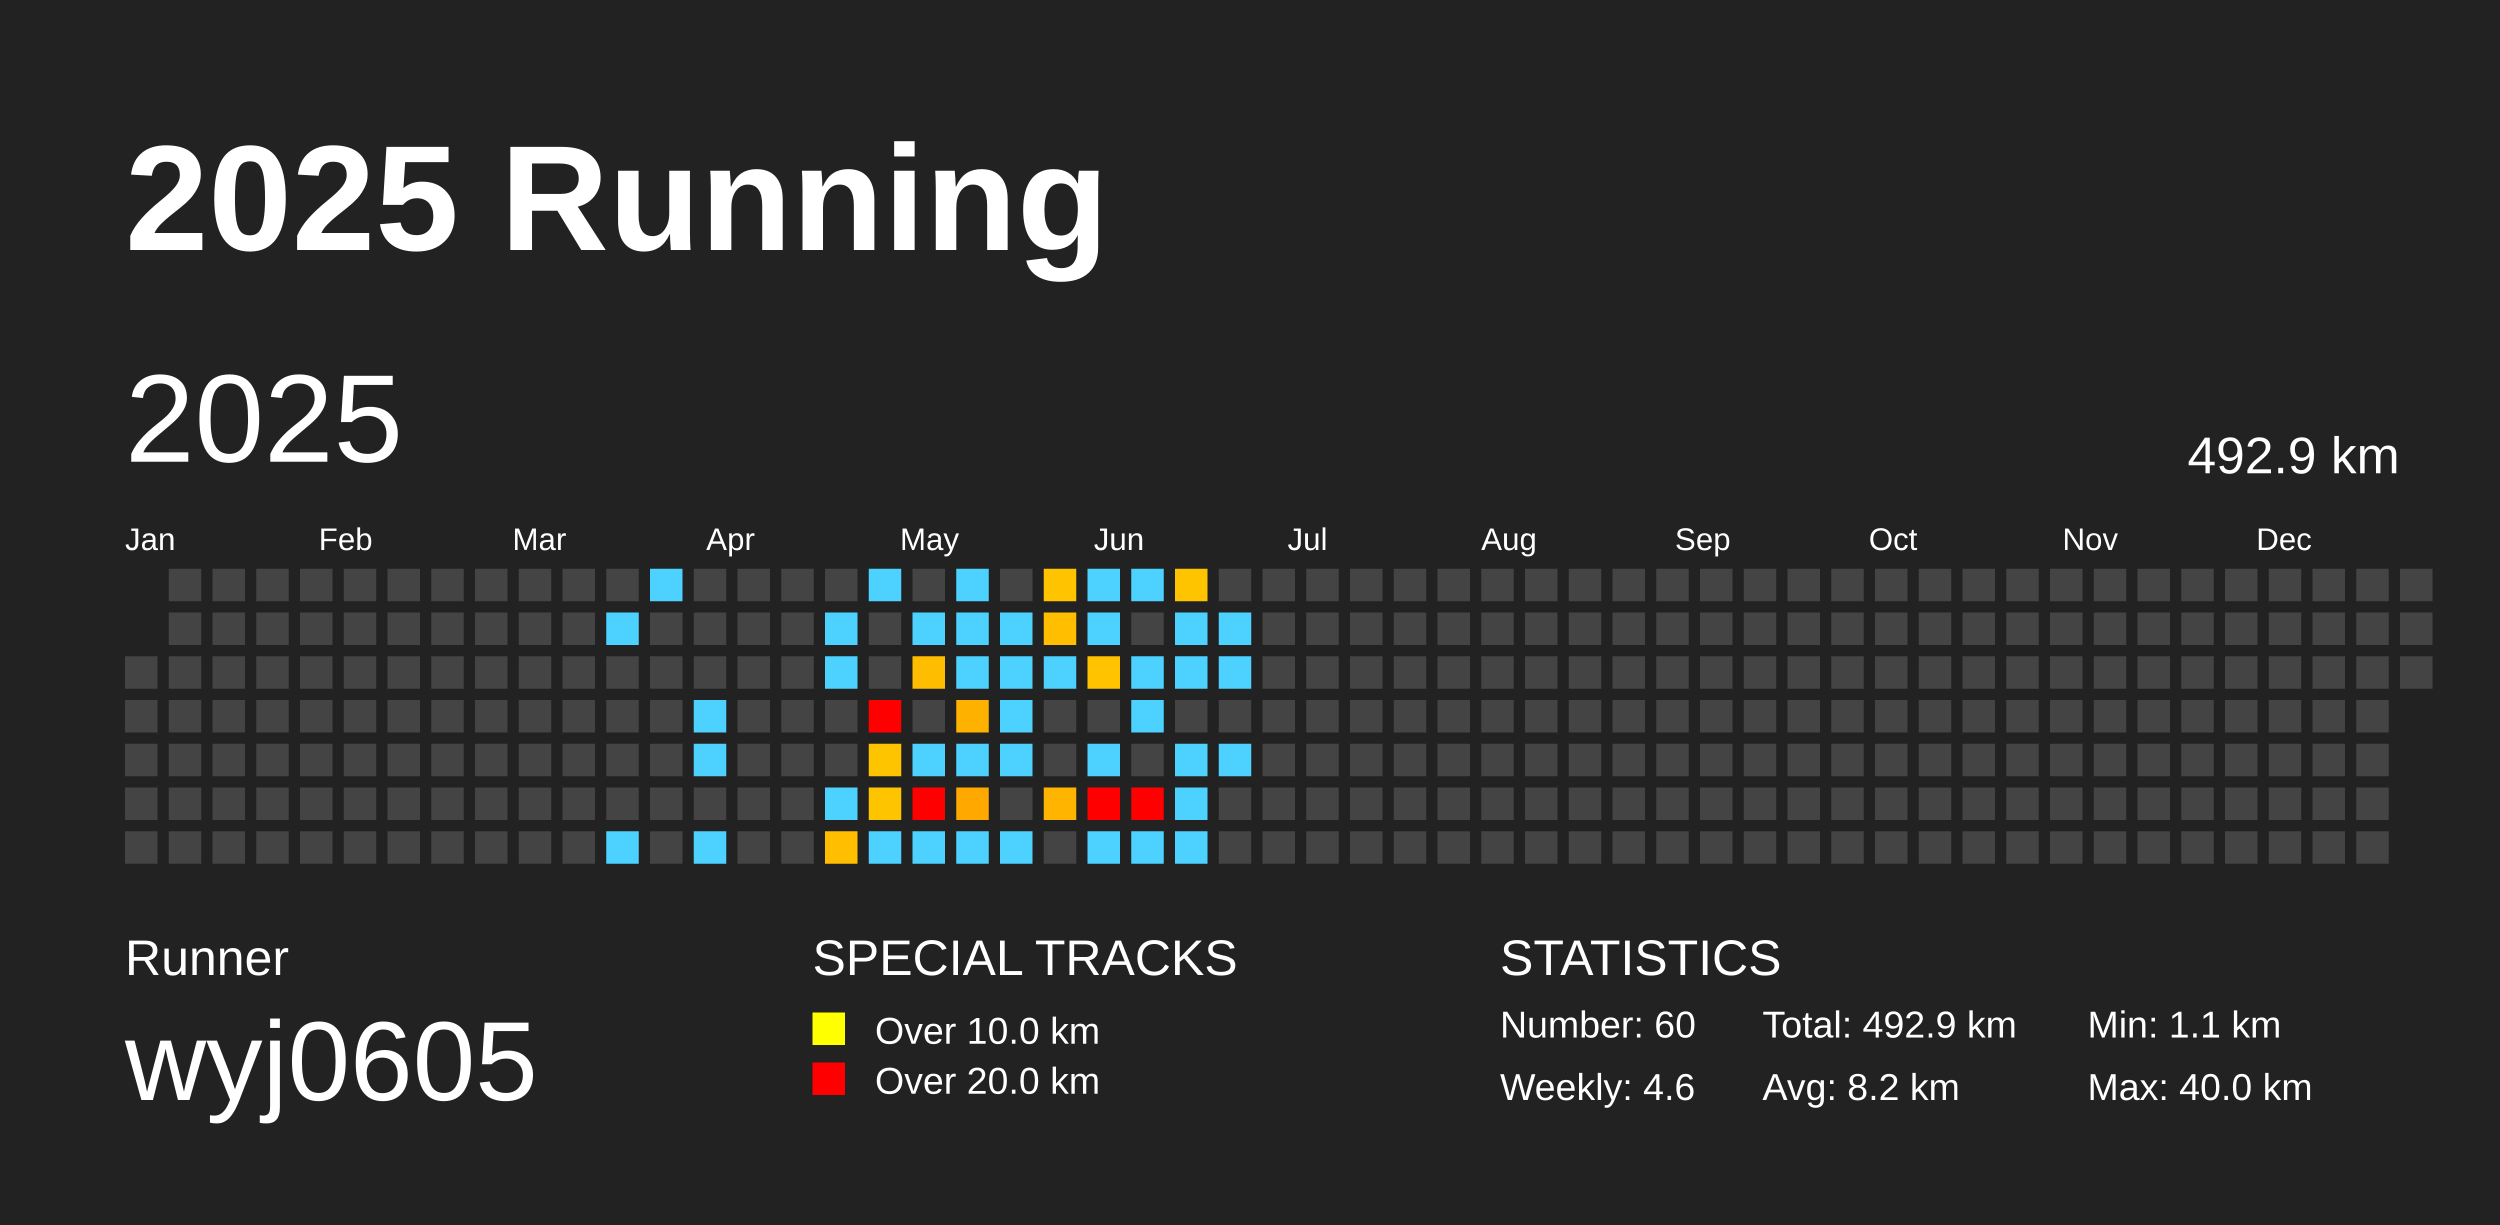
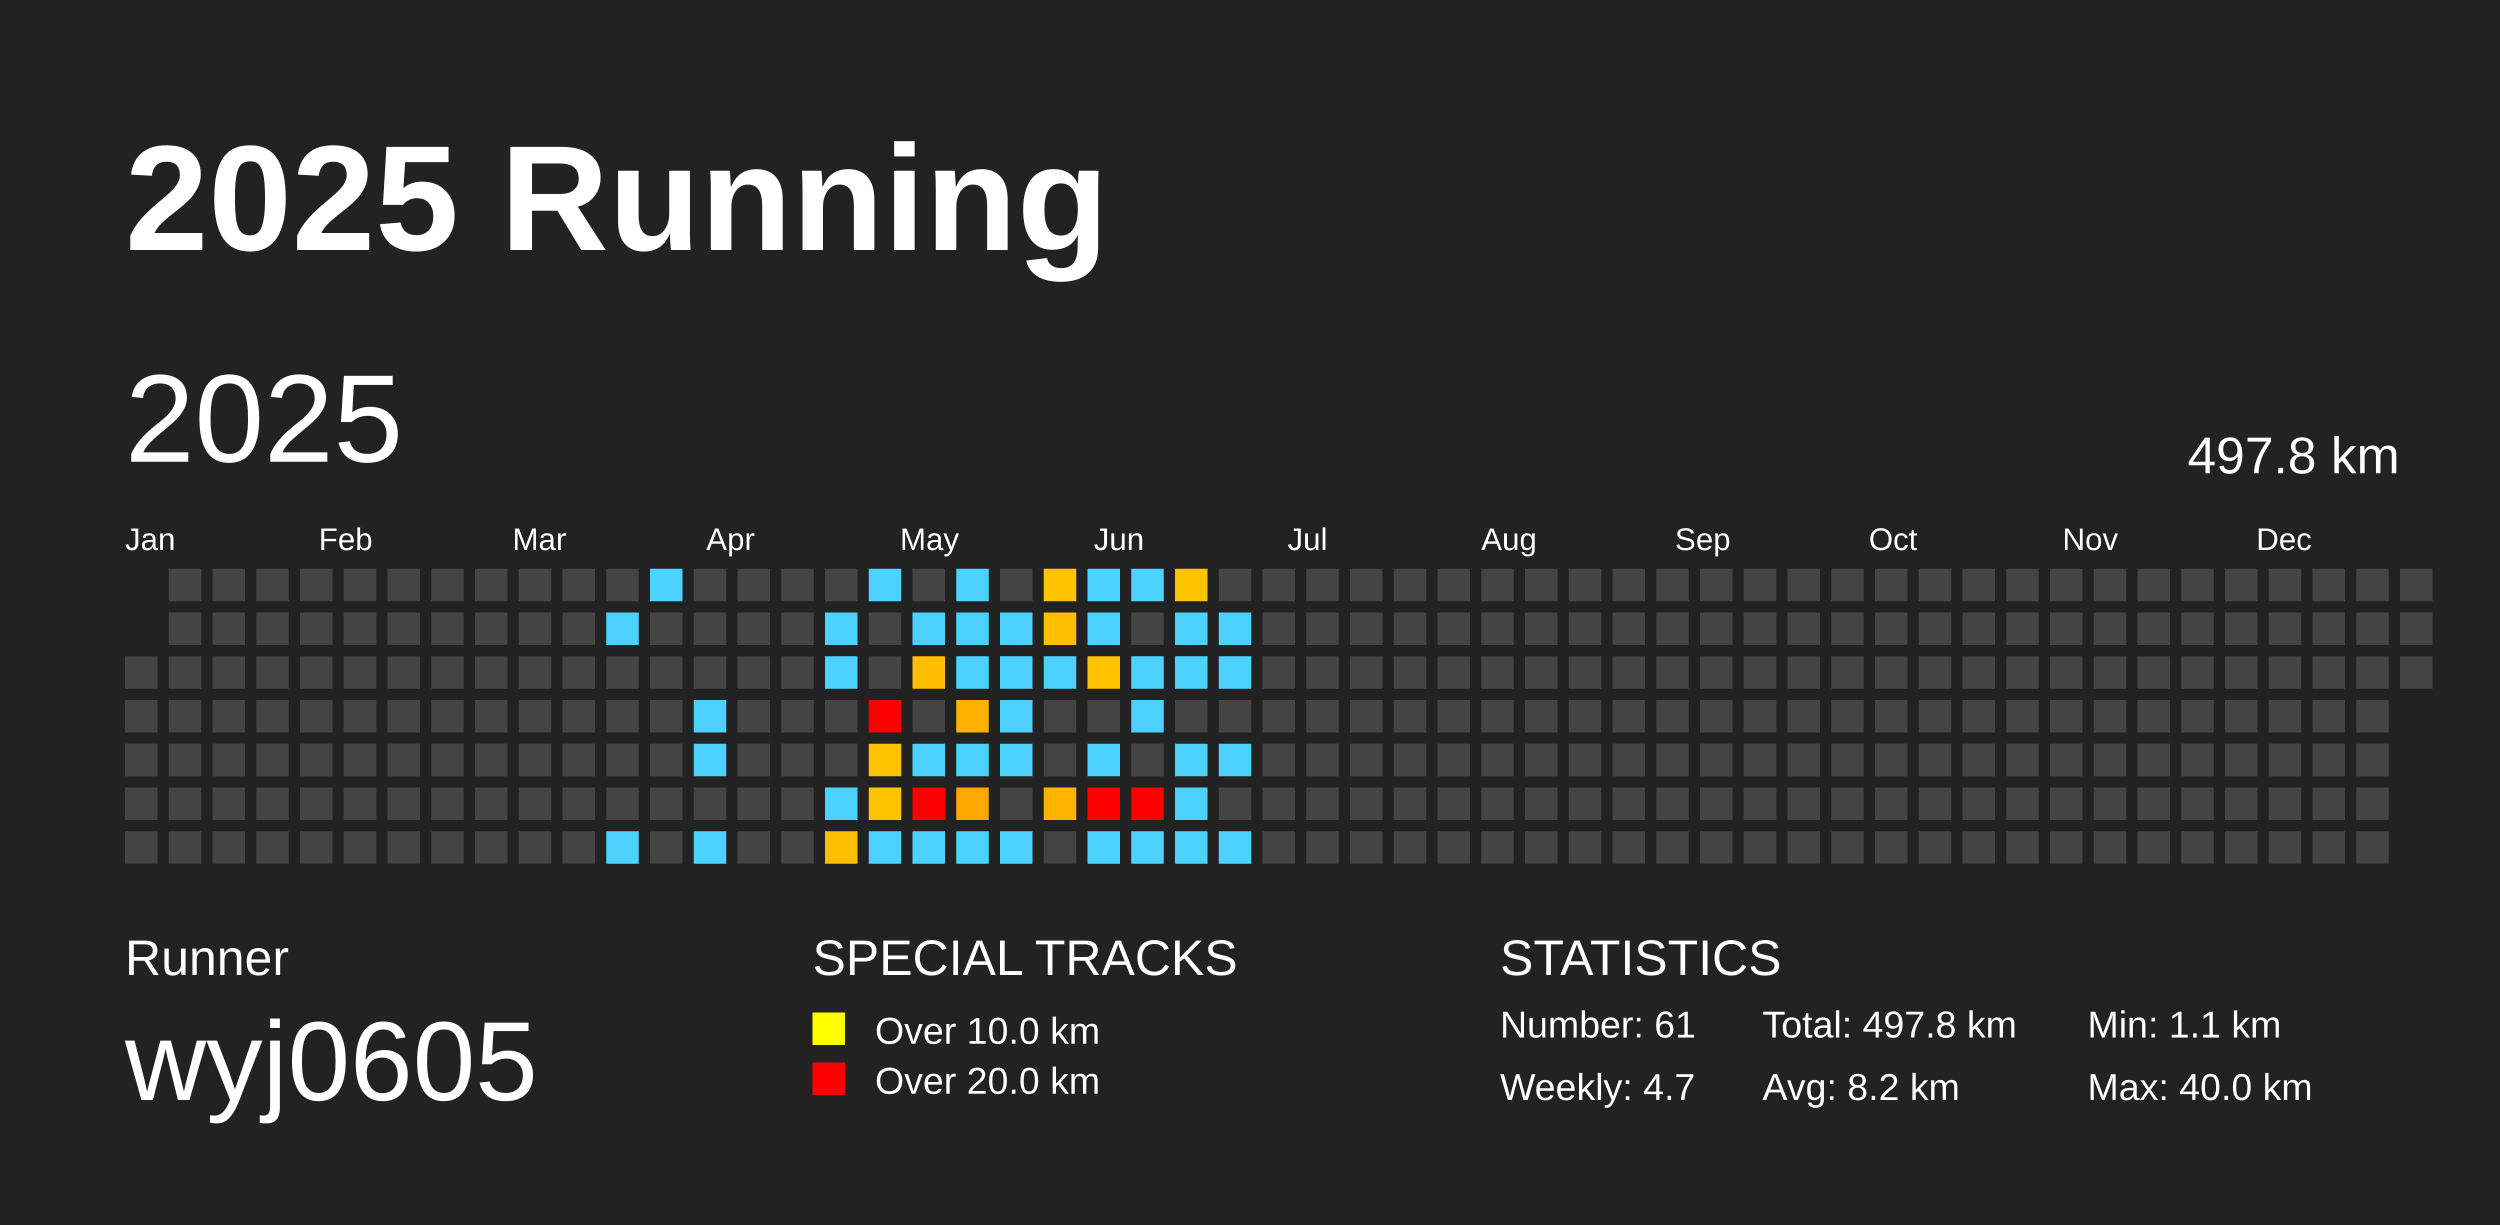
<svg xmlns="http://www.w3.org/2000/svg" baseProfile="full" height="98mm" version="1.1" viewBox="0,0,200,98" width="200mm">
  <defs />
  <rect fill="#222222" height="98" width="200" x="0" y="0" />
  <text fill="#FFFFFF" style="font-size:12px; font-family:Arial; font-weight:bold;" x="10" y="20">2025 Running</text>
  <text fill="#FFFFFF" style="font-size:4px; font-family:Arial" x="10" y="78">Runner</text>
  <text fill="#FFFFFF" style="font-size:9px; font-family:Arial" x="10" y="88">wyj0605</text>
  <text fill="#FFFFFF" style="font-size:4px; font-family:Arial" x="65" y="78">SPECIAL TRACKS</text>
  <rect fill="yellow" height="2.6" width="2.6" x="65" y="81" />
  <text fill="#FFFFFF" style="font-size:3px; font-family:Arial" x="70" y="83.5">Over 10.0 km</text>
  <rect fill="red" height="2.6" width="2.6" x="65" y="85" />
  <text fill="#FFFFFF" style="font-size:3px; font-family:Arial" x="70" y="87.5">Over 20.0 km</text>
  <text fill="#FFFFFF" style="font-size:4px; font-family:Arial" x="120" y="78">STATISTICS</text>
-   <text fill="#FFFFFF" style="font-size:3px; font-family:Arial" x="120" y="83">Number: 60</text>
-   <text fill="#FFFFFF" style="font-size:3px; font-family:Arial" x="120" y="88">Weekly: 4.6</text>
-   <text fill="#FFFFFF" style="font-size:3px; font-family:Arial" x="141" y="83">Total: 492.9 km</text>
+   <text fill="#FFFFFF" style="font-size:3px; font-family:Arial" x="120" y="83">Number: 61</text>
+   <text fill="#FFFFFF" style="font-size:3px; font-family:Arial" x="120" y="88">Weekly: 4.7</text>
+   <text fill="#FFFFFF" style="font-size:3px; font-family:Arial" x="141" y="83">Total: 497.8 km</text>
  <text fill="#FFFFFF" style="font-size:3px; font-family:Arial" x="141" y="88">Avg: 8.2 km</text>
  <text fill="#FFFFFF" style="font-size:3px; font-family:Arial" x="167" y="83">Min: 1.1 km</text>
  <text fill="#FFFFFF" style="font-size:3px; font-family:Arial" x="167" y="88">Max: 40.0 km</text>
  <text dominant-baseline="hanging" fill="#FFFFFF" style="font-size:10.0px; font-family:Arial;" x="10" y="30">2025</text>
-   <text dominant-baseline="hanging" fill="#FFFFFF" style="font-size:4.125px; font-family:Arial;" x="175" y="35">492.9 km</text>
+   <text dominant-baseline="hanging" fill="#FFFFFF" style="font-size:4.125px; font-family:Arial;" x="175" y="35">497.8 km</text>
  <text fill="#FFFFFF" style="font-size:2.5px; font-family:Arial" x="10.0" y="44">Jan</text>
  <text fill="#FFFFFF" style="font-size:2.5px; font-family:Arial" x="25.5" y="44">Feb</text>
  <text fill="#FFFFFF" style="font-size:2.5px; font-family:Arial" x="41.0" y="44">Mar</text>
  <text fill="#FFFFFF" style="font-size:2.5px; font-family:Arial" x="56.5" y="44">Apr</text>
  <text fill="#FFFFFF" style="font-size:2.5px; font-family:Arial" x="72.0" y="44">May</text>
  <text fill="#FFFFFF" style="font-size:2.5px; font-family:Arial" x="87.5" y="44">Jun</text>
  <text fill="#FFFFFF" style="font-size:2.5px; font-family:Arial" x="103.0" y="44">Jul</text>
  <text fill="#FFFFFF" style="font-size:2.5px; font-family:Arial" x="118.5" y="44">Aug</text>
  <text fill="#FFFFFF" style="font-size:2.5px; font-family:Arial" x="134.0" y="44">Sep</text>
  <text fill="#FFFFFF" style="font-size:2.5px; font-family:Arial" x="149.5" y="44">Oct</text>
  <text fill="#FFFFFF" style="font-size:2.5px; font-family:Arial" x="165.0" y="44">Nov</text>
  <text fill="#FFFFFF" style="font-size:2.5px; font-family:Arial" x="180.5" y="44">Dec</text>
  <rect fill="#444444" height="2.6" width="2.6" x="10.0" y="52.5" />
  <rect fill="#444444" height="2.6" width="2.6" x="10.0" y="56.0" />
  <rect fill="#444444" height="2.6" width="2.6" x="10.0" y="59.5" />
  <rect fill="#444444" height="2.6" width="2.6" x="10.0" y="63.0" />
  <rect fill="#444444" height="2.6" width="2.6" x="10.0" y="66.5" />
  <rect fill="#444444" height="2.6" width="2.6" x="13.5" y="45.5" />
  <rect fill="#444444" height="2.6" width="2.6" x="13.5" y="49.0" />
  <rect fill="#444444" height="2.6" width="2.6" x="13.5" y="52.5" />
  <rect fill="#444444" height="2.6" width="2.6" x="13.5" y="56.0" />
  <rect fill="#444444" height="2.6" width="2.6" x="13.5" y="59.5" />
  <rect fill="#444444" height="2.6" width="2.6" x="13.5" y="63.0" />
  <rect fill="#444444" height="2.6" width="2.6" x="13.5" y="66.5" />
  <rect fill="#444444" height="2.6" width="2.6" x="17.0" y="45.5" />
  <rect fill="#444444" height="2.6" width="2.6" x="17.0" y="49.0" />
  <rect fill="#444444" height="2.6" width="2.6" x="17.0" y="52.5" />
  <rect fill="#444444" height="2.6" width="2.6" x="17.0" y="56.0" />
  <rect fill="#444444" height="2.6" width="2.6" x="17.0" y="59.5" />
  <rect fill="#444444" height="2.6" width="2.6" x="17.0" y="63.0" />
  <rect fill="#444444" height="2.6" width="2.6" x="17.0" y="66.5" />
  <rect fill="#444444" height="2.6" width="2.6" x="20.5" y="45.5" />
  <rect fill="#444444" height="2.6" width="2.6" x="20.5" y="49.0" />
  <rect fill="#444444" height="2.6" width="2.6" x="20.5" y="52.5" />
  <rect fill="#444444" height="2.6" width="2.6" x="20.5" y="56.0" />
  <rect fill="#444444" height="2.6" width="2.6" x="20.5" y="59.5" />
  <rect fill="#444444" height="2.6" width="2.6" x="20.5" y="63.0" />
  <rect fill="#444444" height="2.6" width="2.6" x="20.5" y="66.5" />
  <rect fill="#444444" height="2.6" width="2.6" x="24.0" y="45.5" />
  <rect fill="#444444" height="2.6" width="2.6" x="24.0" y="49.0" />
  <rect fill="#444444" height="2.6" width="2.6" x="24.0" y="52.5" />
  <rect fill="#444444" height="2.6" width="2.6" x="24.0" y="56.0" />
  <rect fill="#444444" height="2.6" width="2.6" x="24.0" y="59.5" />
  <rect fill="#444444" height="2.6" width="2.6" x="24.0" y="63.0" />
  <rect fill="#444444" height="2.6" width="2.6" x="24.0" y="66.5" />
  <rect fill="#444444" height="2.6" width="2.6" x="27.5" y="45.5" />
  <rect fill="#444444" height="2.6" width="2.6" x="27.5" y="49.0" />
  <rect fill="#444444" height="2.6" width="2.6" x="27.5" y="52.5" />
  <rect fill="#444444" height="2.6" width="2.6" x="27.5" y="56.0" />
  <rect fill="#444444" height="2.6" width="2.6" x="27.5" y="59.5" />
  <rect fill="#444444" height="2.6" width="2.6" x="27.5" y="63.0" />
  <rect fill="#444444" height="2.6" width="2.6" x="27.5" y="66.5" />
  <rect fill="#444444" height="2.6" width="2.6" x="31.0" y="45.5" />
  <rect fill="#444444" height="2.6" width="2.6" x="31.0" y="49.0" />
  <rect fill="#444444" height="2.6" width="2.6" x="31.0" y="52.5" />
  <rect fill="#444444" height="2.6" width="2.6" x="31.0" y="56.0" />
  <rect fill="#444444" height="2.6" width="2.6" x="31.0" y="59.5" />
  <rect fill="#444444" height="2.6" width="2.6" x="31.0" y="63.0" />
  <rect fill="#444444" height="2.6" width="2.6" x="31.0" y="66.5" />
  <rect fill="#444444" height="2.6" width="2.6" x="34.5" y="45.5" />
  <rect fill="#444444" height="2.6" width="2.6" x="34.5" y="49.0" />
  <rect fill="#444444" height="2.6" width="2.6" x="34.5" y="52.5" />
  <rect fill="#444444" height="2.6" width="2.6" x="34.5" y="56.0" />
  <rect fill="#444444" height="2.6" width="2.6" x="34.5" y="59.5" />
  <rect fill="#444444" height="2.6" width="2.6" x="34.5" y="63.0" />
  <rect fill="#444444" height="2.6" width="2.6" x="34.5" y="66.5" />
  <rect fill="#444444" height="2.6" width="2.6" x="38.0" y="45.5" />
  <rect fill="#444444" height="2.6" width="2.6" x="38.0" y="49.0" />
  <rect fill="#444444" height="2.6" width="2.6" x="38.0" y="52.5" />
  <rect fill="#444444" height="2.6" width="2.6" x="38.0" y="56.0" />
  <rect fill="#444444" height="2.6" width="2.6" x="38.0" y="59.5" />
  <rect fill="#444444" height="2.6" width="2.6" x="38.0" y="63.0" />
  <rect fill="#444444" height="2.6" width="2.6" x="38.0" y="66.5" />
  <rect fill="#444444" height="2.6" width="2.6" x="41.5" y="45.5" />
  <rect fill="#444444" height="2.6" width="2.6" x="41.5" y="49.0" />
  <rect fill="#444444" height="2.6" width="2.6" x="41.5" y="52.5" />
  <rect fill="#444444" height="2.6" width="2.6" x="41.5" y="56.0" />
  <rect fill="#444444" height="2.6" width="2.6" x="41.5" y="59.5" />
  <rect fill="#444444" height="2.6" width="2.6" x="41.5" y="63.0" />
  <rect fill="#444444" height="2.6" width="2.6" x="41.5" y="66.5" />
  <rect fill="#444444" height="2.6" width="2.6" x="45.0" y="45.5" />
  <rect fill="#444444" height="2.6" width="2.6" x="45.0" y="49.0" />
  <rect fill="#444444" height="2.6" width="2.6" x="45.0" y="52.5" />
  <rect fill="#444444" height="2.6" width="2.6" x="45.0" y="56.0" />
  <rect fill="#444444" height="2.6" width="2.6" x="45.0" y="59.5" />
  <rect fill="#444444" height="2.6" width="2.6" x="45.0" y="63.0" />
  <rect fill="#444444" height="2.6" width="2.6" x="45.0" y="66.5" />
  <rect fill="#444444" height="2.6" width="2.6" x="48.5" y="45.5" />
  <rect fill="#4dd2ff" height="2.6" width="2.6" x="48.5" y="49.0" />
  <rect fill="#444444" height="2.6" width="2.6" x="48.5" y="52.5" />
  <rect fill="#444444" height="2.6" width="2.6" x="48.5" y="56.0" />
  <rect fill="#444444" height="2.6" width="2.6" x="48.5" y="59.5" />
  <rect fill="#444444" height="2.6" width="2.6" x="48.5" y="63.0" />
  <rect fill="#4dd2ff" height="2.6" width="2.6" x="48.5" y="66.5" />
  <rect fill="#4dd2ff" height="2.6" width="2.6" x="52.0" y="45.5" />
  <rect fill="#444444" height="2.6" width="2.6" x="52.0" y="49.0" />
  <rect fill="#444444" height="2.6" width="2.6" x="52.0" y="52.5" />
  <rect fill="#444444" height="2.6" width="2.6" x="52.0" y="56.0" />
  <rect fill="#444444" height="2.6" width="2.6" x="52.0" y="59.5" />
  <rect fill="#444444" height="2.6" width="2.6" x="52.0" y="63.0" />
  <rect fill="#444444" height="2.6" width="2.6" x="52.0" y="66.5" />
  <rect fill="#444444" height="2.6" width="2.6" x="55.5" y="45.5" />
  <rect fill="#444444" height="2.6" width="2.6" x="55.5" y="49.0" />
  <rect fill="#444444" height="2.6" width="2.6" x="55.5" y="52.5" />
  <rect fill="#4dd2ff" height="2.6" width="2.6" x="55.5" y="56.0" />
  <rect fill="#4dd2ff" height="2.6" width="2.6" x="55.5" y="59.5" />
  <rect fill="#444444" height="2.6" width="2.6" x="55.5" y="63.0" />
  <rect fill="#4dd2ff" height="2.6" width="2.6" x="55.5" y="66.5" />
  <rect fill="#444444" height="2.6" width="2.6" x="59.0" y="45.5" />
  <rect fill="#444444" height="2.6" width="2.6" x="59.0" y="49.0" />
  <rect fill="#444444" height="2.6" width="2.6" x="59.0" y="52.5" />
  <rect fill="#444444" height="2.6" width="2.6" x="59.0" y="56.0" />
  <rect fill="#444444" height="2.6" width="2.6" x="59.0" y="59.5" />
  <rect fill="#444444" height="2.6" width="2.6" x="59.0" y="63.0" />
  <rect fill="#444444" height="2.6" width="2.6" x="59.0" y="66.5" />
  <rect fill="#444444" height="2.6" width="2.6" x="62.5" y="45.5" />
  <rect fill="#444444" height="2.6" width="2.6" x="62.5" y="49.0" />
  <rect fill="#444444" height="2.6" width="2.6" x="62.5" y="52.5" />
  <rect fill="#444444" height="2.6" width="2.6" x="62.5" y="56.0" />
  <rect fill="#444444" height="2.6" width="2.6" x="62.5" y="59.5" />
  <rect fill="#444444" height="2.6" width="2.6" x="62.5" y="63.0" />
  <rect fill="#444444" height="2.6" width="2.6" x="62.5" y="66.5" />
  <rect fill="#444444" height="2.6" width="2.6" x="66.0" y="45.5" />
  <rect fill="#4dd2ff" height="2.6" width="2.6" x="66.0" y="49.0" />
  <rect fill="#4dd2ff" height="2.6" width="2.6" x="66.0" y="52.5" />
  <rect fill="#444444" height="2.6" width="2.6" x="66.0" y="56.0" />
  <rect fill="#444444" height="2.6" width="2.6" x="66.0" y="59.5" />
  <rect fill="#4dd2ff" height="2.6" width="2.6" x="66.0" y="63.0" />
  <rect fill="#ffbf00" height="2.6" width="2.6" x="66.0" y="66.5" />
  <rect fill="#4dd2ff" height="2.6" width="2.6" x="69.5" y="45.5" />
  <rect fill="#444444" height="2.6" width="2.6" x="69.5" y="49.0" />
  <rect fill="#444444" height="2.6" width="2.6" x="69.5" y="52.5" />
  <rect fill="red" height="2.6" width="2.6" x="69.5" y="56.0" />
  <rect fill="#ffc400" height="2.6" width="2.6" x="69.5" y="59.5" />
  <rect fill="#ffc400" height="2.6" width="2.6" x="69.5" y="63.0" />
  <rect fill="#4dd2ff" height="2.6" width="2.6" x="69.5" y="66.5" />
  <rect fill="#444444" height="2.6" width="2.6" x="73.0" y="45.5" />
  <rect fill="#4dd2ff" height="2.6" width="2.6" x="73.0" y="49.0" />
  <rect fill="#ffbd00" height="2.6" width="2.6" x="73.0" y="52.5" />
  <rect fill="#444444" height="2.6" width="2.6" x="73.0" y="56.0" />
  <rect fill="#4dd2ff" height="2.6" width="2.6" x="73.0" y="59.5" />
  <rect fill="red" height="2.6" width="2.6" x="73.0" y="63.0" />
  <rect fill="#4dd2ff" height="2.6" width="2.6" x="73.0" y="66.5" />
  <rect fill="#4dd2ff" height="2.6" width="2.6" x="76.5" y="45.5" />
  <rect fill="#4dd2ff" height="2.6" width="2.6" x="76.5" y="49.0" />
  <rect fill="#4dd2ff" height="2.6" width="2.6" x="76.5" y="52.5" />
  <rect fill="#ffb100" height="2.6" width="2.6" x="76.5" y="56.0" />
  <rect fill="#4dd2ff" height="2.6" width="2.6" x="76.5" y="59.5" />
  <rect fill="#ffa900" height="2.6" width="2.6" x="76.5" y="63.0" />
  <rect fill="#4dd2ff" height="2.6" width="2.6" x="76.5" y="66.5" />
  <rect fill="#444444" height="2.6" width="2.6" x="80.0" y="45.5" />
  <rect fill="#4dd2ff" height="2.6" width="2.6" x="80.0" y="49.0" />
  <rect fill="#4dd2ff" height="2.6" width="2.6" x="80.0" y="52.5" />
  <rect fill="#4dd2ff" height="2.6" width="2.6" x="80.0" y="56.0" />
  <rect fill="#4dd2ff" height="2.6" width="2.6" x="80.0" y="59.5" />
  <rect fill="#444444" height="2.6" width="2.6" x="80.0" y="63.0" />
  <rect fill="#4dd2ff" height="2.6" width="2.6" x="80.0" y="66.5" />
  <rect fill="#ffc300" height="2.6" width="2.6" x="83.5" y="45.5" />
  <rect fill="#ffbf00" height="2.6" width="2.6" x="83.5" y="49.0" />
  <rect fill="#4dd2ff" height="2.6" width="2.6" x="83.5" y="52.5" />
  <rect fill="#444444" height="2.6" width="2.6" x="83.5" y="56.0" />
  <rect fill="#444444" height="2.6" width="2.6" x="83.5" y="59.5" />
  <rect fill="#ffb500" height="2.6" width="2.6" x="83.5" y="63.0" />
  <rect fill="#444444" height="2.6" width="2.6" x="83.5" y="66.5" />
  <rect fill="#4dd2ff" height="2.6" width="2.6" x="87.0" y="45.5" />
  <rect fill="#4dd2ff" height="2.6" width="2.6" x="87.0" y="49.0" />
  <rect fill="#ffc300" height="2.6" width="2.6" x="87.0" y="52.5" />
  <rect fill="#444444" height="2.6" width="2.6" x="87.0" y="56.0" />
  <rect fill="#4dd2ff" height="2.6" width="2.6" x="87.0" y="59.5" />
  <rect fill="red" height="2.6" width="2.6" x="87.0" y="63.0" />
  <rect fill="#4dd2ff" height="2.6" width="2.6" x="87.0" y="66.5" />
  <rect fill="#4dd2ff" height="2.6" width="2.6" x="90.5" y="45.5" />
  <rect fill="#444444" height="2.6" width="2.6" x="90.5" y="49.0" />
  <rect fill="#4dd2ff" height="2.6" width="2.6" x="90.5" y="52.5" />
  <rect fill="#4dd2ff" height="2.6" width="2.6" x="90.5" y="56.0" />
  <rect fill="#444444" height="2.6" width="2.6" x="90.5" y="59.5" />
  <rect fill="red" height="2.6" width="2.6" x="90.5" y="63.0" />
  <rect fill="#4dd2ff" height="2.6" width="2.6" x="90.5" y="66.5" />
  <rect fill="#ffc400" height="2.6" width="2.6" x="94.0" y="45.5" />
  <rect fill="#4dd2ff" height="2.6" width="2.6" x="94.0" y="49.0" />
  <rect fill="#4dd2ff" height="2.6" width="2.6" x="94.0" y="52.5" />
  <rect fill="#444444" height="2.6" width="2.6" x="94.0" y="56.0" />
  <rect fill="#4dd2ff" height="2.6" width="2.6" x="94.0" y="59.5" />
  <rect fill="#4dd2ff" height="2.6" width="2.6" x="94.0" y="63.0" />
  <rect fill="#4dd2ff" height="2.6" width="2.6" x="94.0" y="66.5" />
  <rect fill="#444444" height="2.6" width="2.6" x="97.5" y="45.5" />
  <rect fill="#4dd2ff" height="2.6" width="2.6" x="97.5" y="49.0" />
  <rect fill="#4dd2ff" height="2.6" width="2.6" x="97.5" y="52.5" />
  <rect fill="#444444" height="2.6" width="2.6" x="97.5" y="56.0" />
  <rect fill="#4dd2ff" height="2.6" width="2.6" x="97.5" y="59.5" />
  <rect fill="#444444" height="2.6" width="2.6" x="97.5" y="63.0" />
-   <rect fill="#444444" height="2.6" width="2.6" x="97.5" y="66.5" />
+   <rect fill="#4dd2ff" height="2.6" width="2.6" x="97.5" y="66.5" />
  <rect fill="#444444" height="2.6" width="2.6" x="101.0" y="45.5" />
  <rect fill="#444444" height="2.6" width="2.6" x="101.0" y="49.0" />
  <rect fill="#444444" height="2.6" width="2.6" x="101.0" y="52.5" />
  <rect fill="#444444" height="2.6" width="2.6" x="101.0" y="56.0" />
  <rect fill="#444444" height="2.6" width="2.6" x="101.0" y="59.5" />
  <rect fill="#444444" height="2.6" width="2.6" x="101.0" y="63.0" />
  <rect fill="#444444" height="2.6" width="2.6" x="101.0" y="66.5" />
  <rect fill="#444444" height="2.6" width="2.6" x="104.5" y="45.5" />
  <rect fill="#444444" height="2.6" width="2.6" x="104.5" y="49.0" />
  <rect fill="#444444" height="2.6" width="2.6" x="104.5" y="52.5" />
  <rect fill="#444444" height="2.6" width="2.6" x="104.5" y="56.0" />
  <rect fill="#444444" height="2.6" width="2.6" x="104.5" y="59.5" />
  <rect fill="#444444" height="2.6" width="2.6" x="104.5" y="63.0" />
  <rect fill="#444444" height="2.6" width="2.6" x="104.5" y="66.5" />
  <rect fill="#444444" height="2.6" width="2.6" x="108.0" y="45.5" />
  <rect fill="#444444" height="2.6" width="2.6" x="108.0" y="49.0" />
  <rect fill="#444444" height="2.6" width="2.6" x="108.0" y="52.5" />
  <rect fill="#444444" height="2.6" width="2.6" x="108.0" y="56.0" />
  <rect fill="#444444" height="2.6" width="2.6" x="108.0" y="59.5" />
  <rect fill="#444444" height="2.6" width="2.6" x="108.0" y="63.0" />
  <rect fill="#444444" height="2.6" width="2.6" x="108.0" y="66.5" />
  <rect fill="#444444" height="2.6" width="2.6" x="111.5" y="45.5" />
  <rect fill="#444444" height="2.6" width="2.6" x="111.5" y="49.0" />
  <rect fill="#444444" height="2.6" width="2.6" x="111.5" y="52.5" />
  <rect fill="#444444" height="2.6" width="2.6" x="111.5" y="56.0" />
  <rect fill="#444444" height="2.6" width="2.6" x="111.5" y="59.5" />
  <rect fill="#444444" height="2.6" width="2.6" x="111.5" y="63.0" />
  <rect fill="#444444" height="2.6" width="2.6" x="111.5" y="66.5" />
  <rect fill="#444444" height="2.6" width="2.6" x="115.0" y="45.5" />
  <rect fill="#444444" height="2.6" width="2.6" x="115.0" y="49.0" />
  <rect fill="#444444" height="2.6" width="2.6" x="115.0" y="52.5" />
  <rect fill="#444444" height="2.6" width="2.6" x="115.0" y="56.0" />
  <rect fill="#444444" height="2.6" width="2.6" x="115.0" y="59.5" />
  <rect fill="#444444" height="2.6" width="2.6" x="115.0" y="63.0" />
  <rect fill="#444444" height="2.6" width="2.6" x="115.0" y="66.5" />
  <rect fill="#444444" height="2.6" width="2.6" x="118.5" y="45.5" />
  <rect fill="#444444" height="2.6" width="2.6" x="118.5" y="49.0" />
  <rect fill="#444444" height="2.6" width="2.6" x="118.5" y="52.5" />
  <rect fill="#444444" height="2.6" width="2.6" x="118.5" y="56.0" />
  <rect fill="#444444" height="2.6" width="2.6" x="118.5" y="59.5" />
  <rect fill="#444444" height="2.6" width="2.6" x="118.5" y="63.0" />
  <rect fill="#444444" height="2.6" width="2.6" x="118.5" y="66.5" />
  <rect fill="#444444" height="2.6" width="2.6" x="122.0" y="45.5" />
  <rect fill="#444444" height="2.6" width="2.6" x="122.0" y="49.0" />
  <rect fill="#444444" height="2.6" width="2.6" x="122.0" y="52.5" />
  <rect fill="#444444" height="2.6" width="2.6" x="122.0" y="56.0" />
  <rect fill="#444444" height="2.6" width="2.6" x="122.0" y="59.5" />
  <rect fill="#444444" height="2.6" width="2.6" x="122.0" y="63.0" />
  <rect fill="#444444" height="2.6" width="2.6" x="122.0" y="66.5" />
  <rect fill="#444444" height="2.6" width="2.6" x="125.5" y="45.5" />
  <rect fill="#444444" height="2.6" width="2.6" x="125.5" y="49.0" />
  <rect fill="#444444" height="2.6" width="2.6" x="125.5" y="52.5" />
  <rect fill="#444444" height="2.6" width="2.6" x="125.5" y="56.0" />
  <rect fill="#444444" height="2.6" width="2.6" x="125.5" y="59.5" />
  <rect fill="#444444" height="2.6" width="2.6" x="125.5" y="63.0" />
  <rect fill="#444444" height="2.6" width="2.6" x="125.5" y="66.5" />
  <rect fill="#444444" height="2.6" width="2.6" x="129.0" y="45.5" />
  <rect fill="#444444" height="2.6" width="2.6" x="129.0" y="49.0" />
  <rect fill="#444444" height="2.6" width="2.6" x="129.0" y="52.5" />
  <rect fill="#444444" height="2.6" width="2.6" x="129.0" y="56.0" />
  <rect fill="#444444" height="2.6" width="2.6" x="129.0" y="59.5" />
  <rect fill="#444444" height="2.6" width="2.6" x="129.0" y="63.0" />
  <rect fill="#444444" height="2.6" width="2.6" x="129.0" y="66.5" />
  <rect fill="#444444" height="2.6" width="2.6" x="132.5" y="45.5" />
  <rect fill="#444444" height="2.6" width="2.6" x="132.5" y="49.0" />
  <rect fill="#444444" height="2.6" width="2.6" x="132.5" y="52.5" />
  <rect fill="#444444" height="2.6" width="2.6" x="132.5" y="56.0" />
  <rect fill="#444444" height="2.6" width="2.6" x="132.5" y="59.5" />
  <rect fill="#444444" height="2.6" width="2.6" x="132.5" y="63.0" />
  <rect fill="#444444" height="2.6" width="2.6" x="132.5" y="66.5" />
  <rect fill="#444444" height="2.6" width="2.6" x="136.0" y="45.5" />
  <rect fill="#444444" height="2.6" width="2.6" x="136.0" y="49.0" />
  <rect fill="#444444" height="2.6" width="2.6" x="136.0" y="52.5" />
  <rect fill="#444444" height="2.6" width="2.6" x="136.0" y="56.0" />
  <rect fill="#444444" height="2.6" width="2.6" x="136.0" y="59.5" />
  <rect fill="#444444" height="2.6" width="2.6" x="136.0" y="63.0" />
  <rect fill="#444444" height="2.6" width="2.6" x="136.0" y="66.5" />
  <rect fill="#444444" height="2.6" width="2.6" x="139.5" y="45.5" />
  <rect fill="#444444" height="2.6" width="2.6" x="139.5" y="49.0" />
  <rect fill="#444444" height="2.6" width="2.6" x="139.5" y="52.5" />
  <rect fill="#444444" height="2.6" width="2.6" x="139.5" y="56.0" />
  <rect fill="#444444" height="2.6" width="2.6" x="139.5" y="59.5" />
  <rect fill="#444444" height="2.6" width="2.6" x="139.5" y="63.0" />
  <rect fill="#444444" height="2.6" width="2.6" x="139.5" y="66.5" />
  <rect fill="#444444" height="2.6" width="2.6" x="143.0" y="45.5" />
  <rect fill="#444444" height="2.6" width="2.6" x="143.0" y="49.0" />
  <rect fill="#444444" height="2.6" width="2.6" x="143.0" y="52.5" />
  <rect fill="#444444" height="2.6" width="2.6" x="143.0" y="56.0" />
  <rect fill="#444444" height="2.6" width="2.6" x="143.0" y="59.5" />
  <rect fill="#444444" height="2.6" width="2.6" x="143.0" y="63.0" />
  <rect fill="#444444" height="2.6" width="2.6" x="143.0" y="66.5" />
  <rect fill="#444444" height="2.6" width="2.6" x="146.5" y="45.5" />
  <rect fill="#444444" height="2.6" width="2.6" x="146.5" y="49.0" />
  <rect fill="#444444" height="2.6" width="2.6" x="146.5" y="52.5" />
  <rect fill="#444444" height="2.6" width="2.6" x="146.5" y="56.0" />
  <rect fill="#444444" height="2.6" width="2.6" x="146.5" y="59.5" />
  <rect fill="#444444" height="2.6" width="2.6" x="146.5" y="63.0" />
  <rect fill="#444444" height="2.6" width="2.6" x="146.5" y="66.5" />
  <rect fill="#444444" height="2.6" width="2.6" x="150.0" y="45.5" />
  <rect fill="#444444" height="2.6" width="2.6" x="150.0" y="49.0" />
  <rect fill="#444444" height="2.6" width="2.6" x="150.0" y="52.5" />
  <rect fill="#444444" height="2.6" width="2.6" x="150.0" y="56.0" />
  <rect fill="#444444" height="2.6" width="2.6" x="150.0" y="59.5" />
  <rect fill="#444444" height="2.6" width="2.6" x="150.0" y="63.0" />
  <rect fill="#444444" height="2.6" width="2.6" x="150.0" y="66.5" />
  <rect fill="#444444" height="2.6" width="2.6" x="153.5" y="45.5" />
  <rect fill="#444444" height="2.6" width="2.6" x="153.5" y="49.0" />
  <rect fill="#444444" height="2.6" width="2.6" x="153.5" y="52.5" />
  <rect fill="#444444" height="2.6" width="2.6" x="153.5" y="56.0" />
  <rect fill="#444444" height="2.6" width="2.6" x="153.5" y="59.5" />
  <rect fill="#444444" height="2.6" width="2.6" x="153.5" y="63.0" />
  <rect fill="#444444" height="2.6" width="2.6" x="153.5" y="66.5" />
  <rect fill="#444444" height="2.6" width="2.6" x="157.0" y="45.5" />
  <rect fill="#444444" height="2.6" width="2.6" x="157.0" y="49.0" />
  <rect fill="#444444" height="2.6" width="2.6" x="157.0" y="52.5" />
  <rect fill="#444444" height="2.6" width="2.6" x="157.0" y="56.0" />
  <rect fill="#444444" height="2.6" width="2.6" x="157.0" y="59.5" />
  <rect fill="#444444" height="2.6" width="2.6" x="157.0" y="63.0" />
  <rect fill="#444444" height="2.6" width="2.6" x="157.0" y="66.5" />
  <rect fill="#444444" height="2.6" width="2.6" x="160.5" y="45.5" />
  <rect fill="#444444" height="2.6" width="2.6" x="160.5" y="49.0" />
  <rect fill="#444444" height="2.6" width="2.6" x="160.5" y="52.5" />
  <rect fill="#444444" height="2.6" width="2.6" x="160.5" y="56.0" />
  <rect fill="#444444" height="2.6" width="2.6" x="160.5" y="59.5" />
  <rect fill="#444444" height="2.6" width="2.6" x="160.5" y="63.0" />
  <rect fill="#444444" height="2.6" width="2.6" x="160.5" y="66.5" />
  <rect fill="#444444" height="2.6" width="2.6" x="164.0" y="45.5" />
  <rect fill="#444444" height="2.6" width="2.6" x="164.0" y="49.0" />
  <rect fill="#444444" height="2.6" width="2.6" x="164.0" y="52.5" />
  <rect fill="#444444" height="2.6" width="2.6" x="164.0" y="56.0" />
  <rect fill="#444444" height="2.6" width="2.6" x="164.0" y="59.5" />
  <rect fill="#444444" height="2.6" width="2.6" x="164.0" y="63.0" />
  <rect fill="#444444" height="2.6" width="2.6" x="164.0" y="66.5" />
  <rect fill="#444444" height="2.6" width="2.6" x="167.5" y="45.5" />
  <rect fill="#444444" height="2.6" width="2.6" x="167.5" y="49.0" />
  <rect fill="#444444" height="2.6" width="2.6" x="167.5" y="52.5" />
  <rect fill="#444444" height="2.6" width="2.6" x="167.5" y="56.0" />
  <rect fill="#444444" height="2.6" width="2.6" x="167.5" y="59.5" />
  <rect fill="#444444" height="2.6" width="2.6" x="167.5" y="63.0" />
  <rect fill="#444444" height="2.6" width="2.6" x="167.5" y="66.5" />
  <rect fill="#444444" height="2.6" width="2.6" x="171.0" y="45.5" />
  <rect fill="#444444" height="2.6" width="2.6" x="171.0" y="49.0" />
  <rect fill="#444444" height="2.6" width="2.6" x="171.0" y="52.5" />
  <rect fill="#444444" height="2.6" width="2.6" x="171.0" y="56.0" />
  <rect fill="#444444" height="2.6" width="2.6" x="171.0" y="59.5" />
  <rect fill="#444444" height="2.6" width="2.6" x="171.0" y="63.0" />
  <rect fill="#444444" height="2.6" width="2.6" x="171.0" y="66.5" />
  <rect fill="#444444" height="2.6" width="2.6" x="174.5" y="45.5" />
  <rect fill="#444444" height="2.6" width="2.6" x="174.5" y="49.0" />
  <rect fill="#444444" height="2.6" width="2.6" x="174.5" y="52.5" />
  <rect fill="#444444" height="2.6" width="2.6" x="174.5" y="56.0" />
  <rect fill="#444444" height="2.6" width="2.6" x="174.5" y="59.5" />
  <rect fill="#444444" height="2.6" width="2.6" x="174.5" y="63.0" />
  <rect fill="#444444" height="2.6" width="2.6" x="174.5" y="66.5" />
  <rect fill="#444444" height="2.6" width="2.6" x="178.0" y="45.5" />
  <rect fill="#444444" height="2.6" width="2.6" x="178.0" y="49.0" />
  <rect fill="#444444" height="2.6" width="2.6" x="178.0" y="52.5" />
  <rect fill="#444444" height="2.6" width="2.6" x="178.0" y="56.0" />
  <rect fill="#444444" height="2.6" width="2.6" x="178.0" y="59.5" />
  <rect fill="#444444" height="2.6" width="2.6" x="178.0" y="63.0" />
  <rect fill="#444444" height="2.6" width="2.6" x="178.0" y="66.5" />
  <rect fill="#444444" height="2.6" width="2.6" x="181.5" y="45.5" />
  <rect fill="#444444" height="2.6" width="2.6" x="181.5" y="49.0" />
  <rect fill="#444444" height="2.6" width="2.6" x="181.5" y="52.5" />
  <rect fill="#444444" height="2.6" width="2.6" x="181.5" y="56.0" />
  <rect fill="#444444" height="2.6" width="2.6" x="181.5" y="59.5" />
  <rect fill="#444444" height="2.6" width="2.6" x="181.5" y="63.0" />
  <rect fill="#444444" height="2.6" width="2.6" x="181.5" y="66.5" />
  <rect fill="#444444" height="2.6" width="2.6" x="185.0" y="45.5" />
  <rect fill="#444444" height="2.6" width="2.6" x="185.0" y="49.0" />
  <rect fill="#444444" height="2.6" width="2.6" x="185.0" y="52.5" />
  <rect fill="#444444" height="2.6" width="2.6" x="185.0" y="56.0" />
  <rect fill="#444444" height="2.6" width="2.6" x="185.0" y="59.5" />
  <rect fill="#444444" height="2.6" width="2.6" x="185.0" y="63.0" />
  <rect fill="#444444" height="2.6" width="2.6" x="185.0" y="66.5" />
  <rect fill="#444444" height="2.6" width="2.6" x="188.5" y="45.5" />
  <rect fill="#444444" height="2.6" width="2.6" x="188.5" y="49.0" />
  <rect fill="#444444" height="2.6" width="2.6" x="188.5" y="52.5" />
  <rect fill="#444444" height="2.6" width="2.6" x="188.5" y="56.0" />
  <rect fill="#444444" height="2.6" width="2.6" x="188.5" y="59.5" />
  <rect fill="#444444" height="2.6" width="2.6" x="188.5" y="63.0" />
  <rect fill="#444444" height="2.6" width="2.6" x="188.5" y="66.5" />
  <rect fill="#444444" height="2.6" width="2.6" x="192.0" y="45.5" />
  <rect fill="#444444" height="2.6" width="2.6" x="192.0" y="49.0" />
  <rect fill="#444444" height="2.6" width="2.6" x="192.0" y="52.5" />
</svg>
